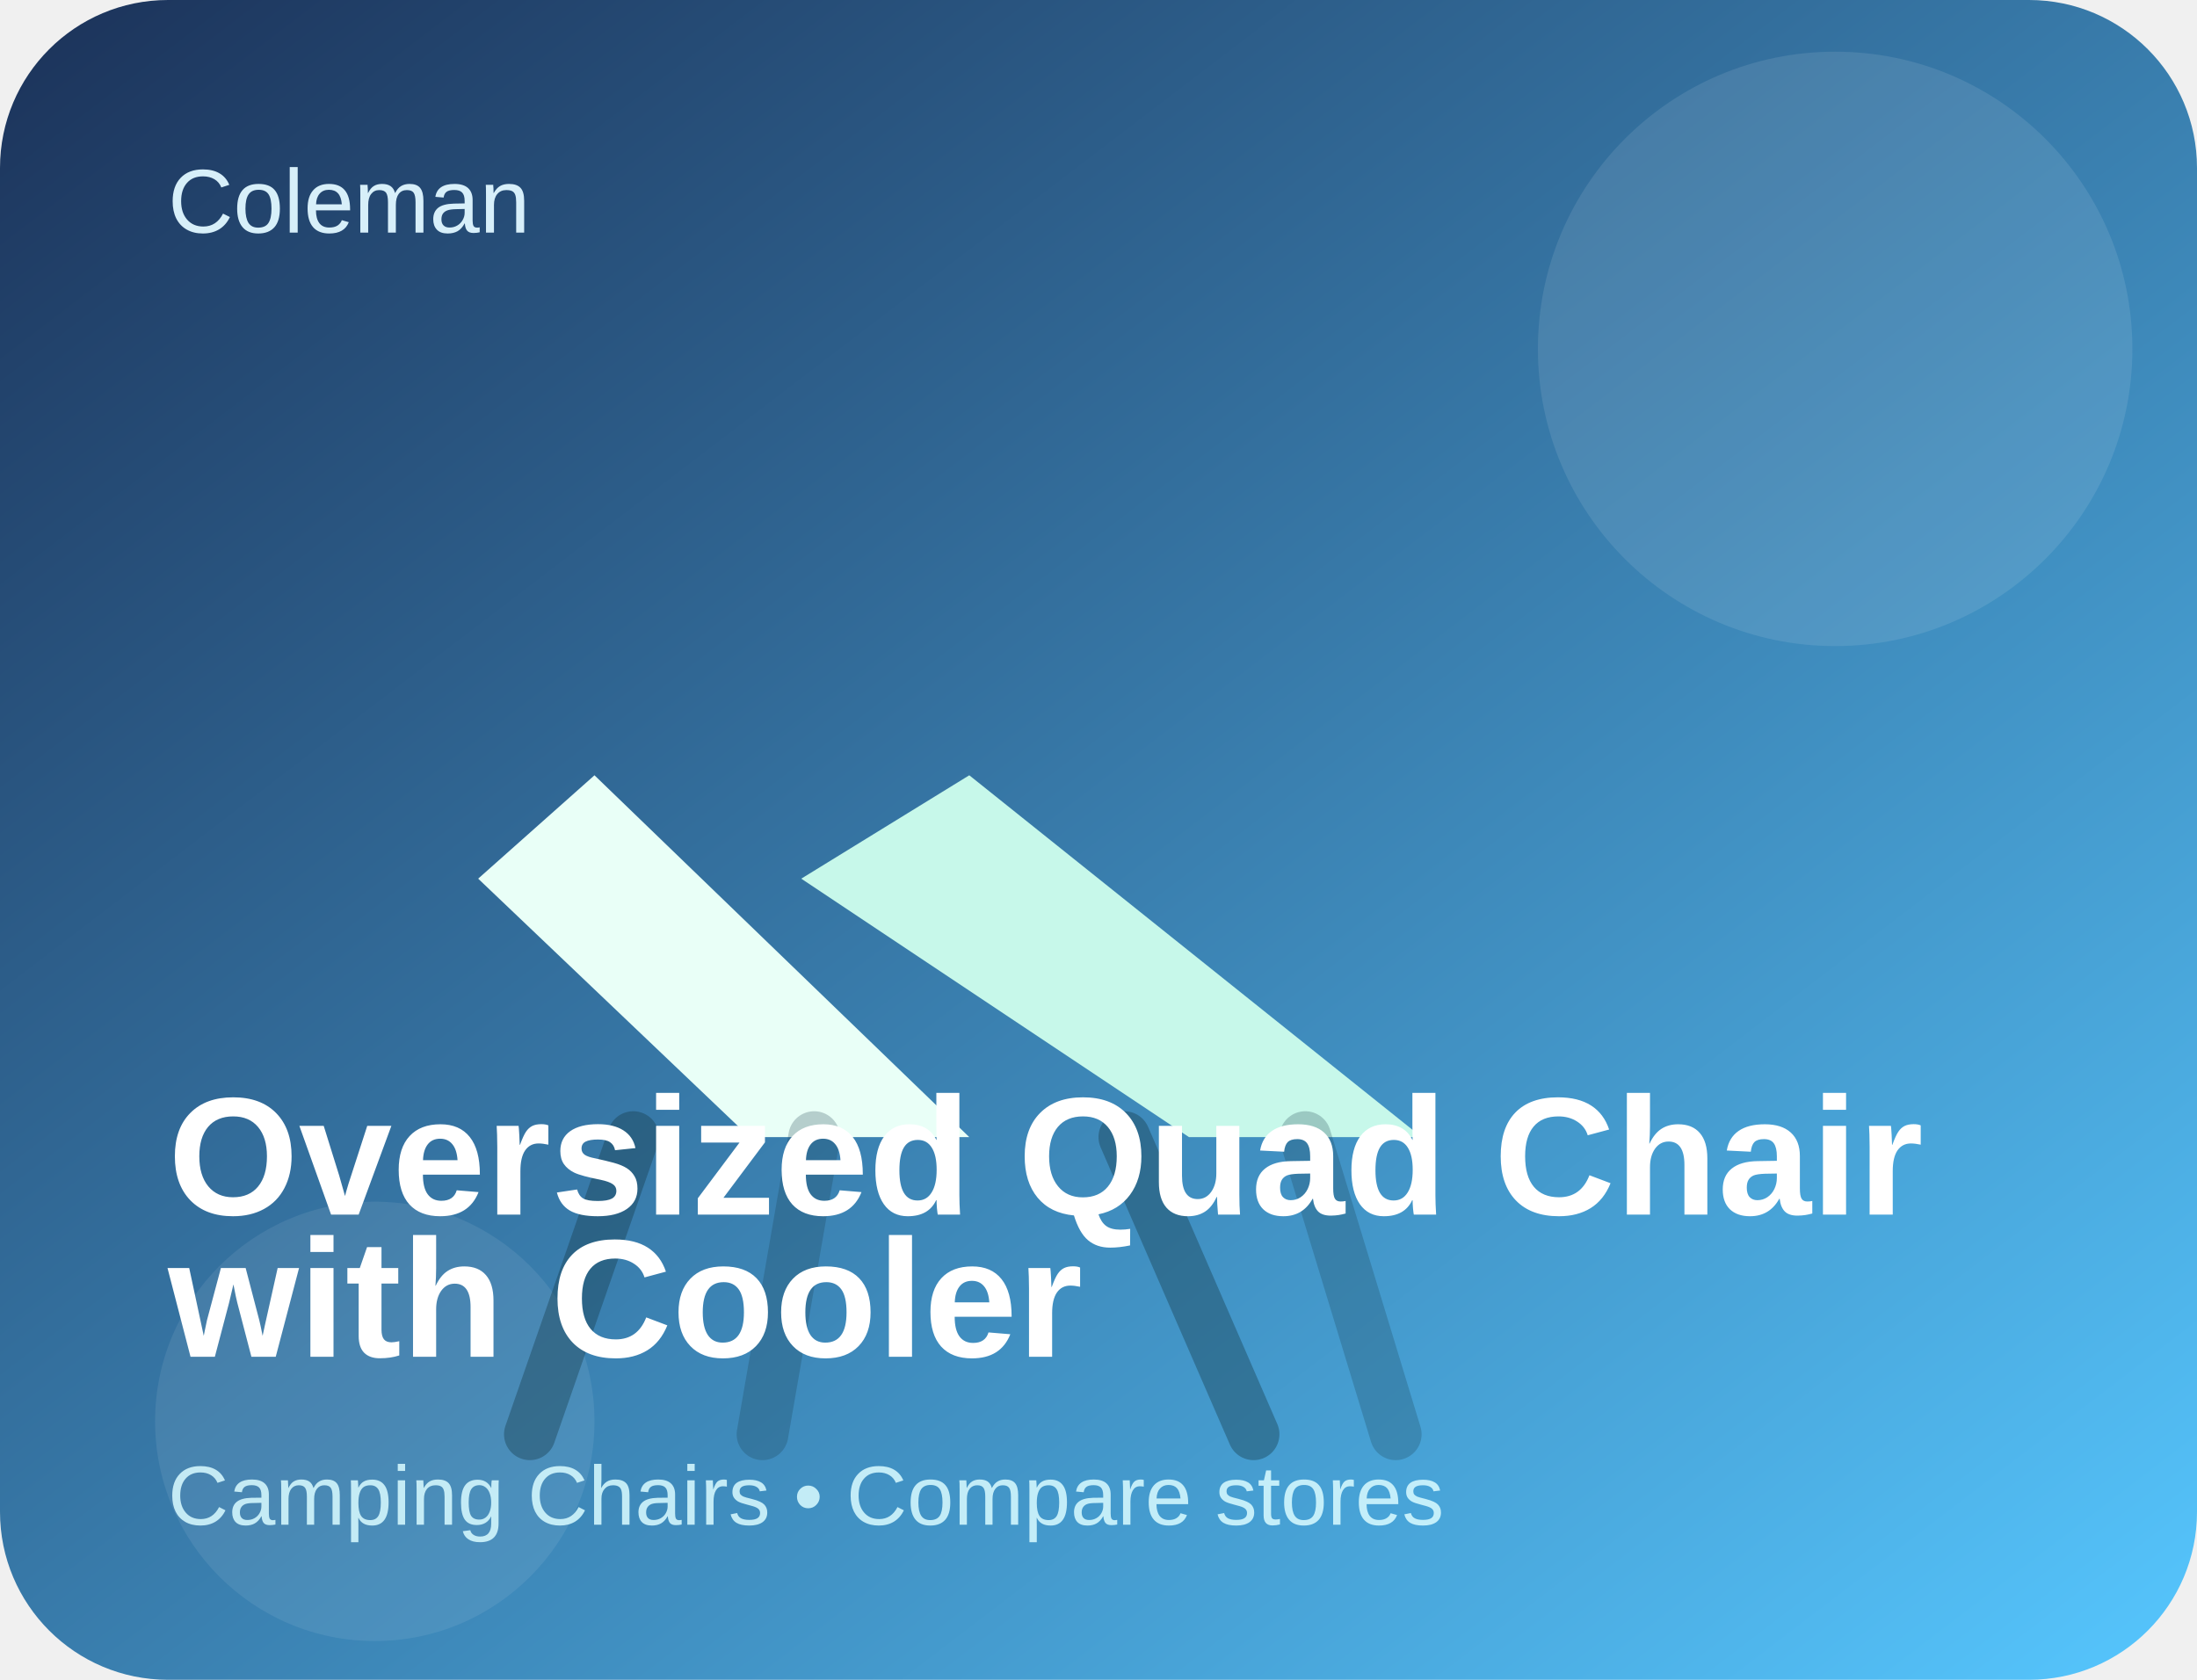
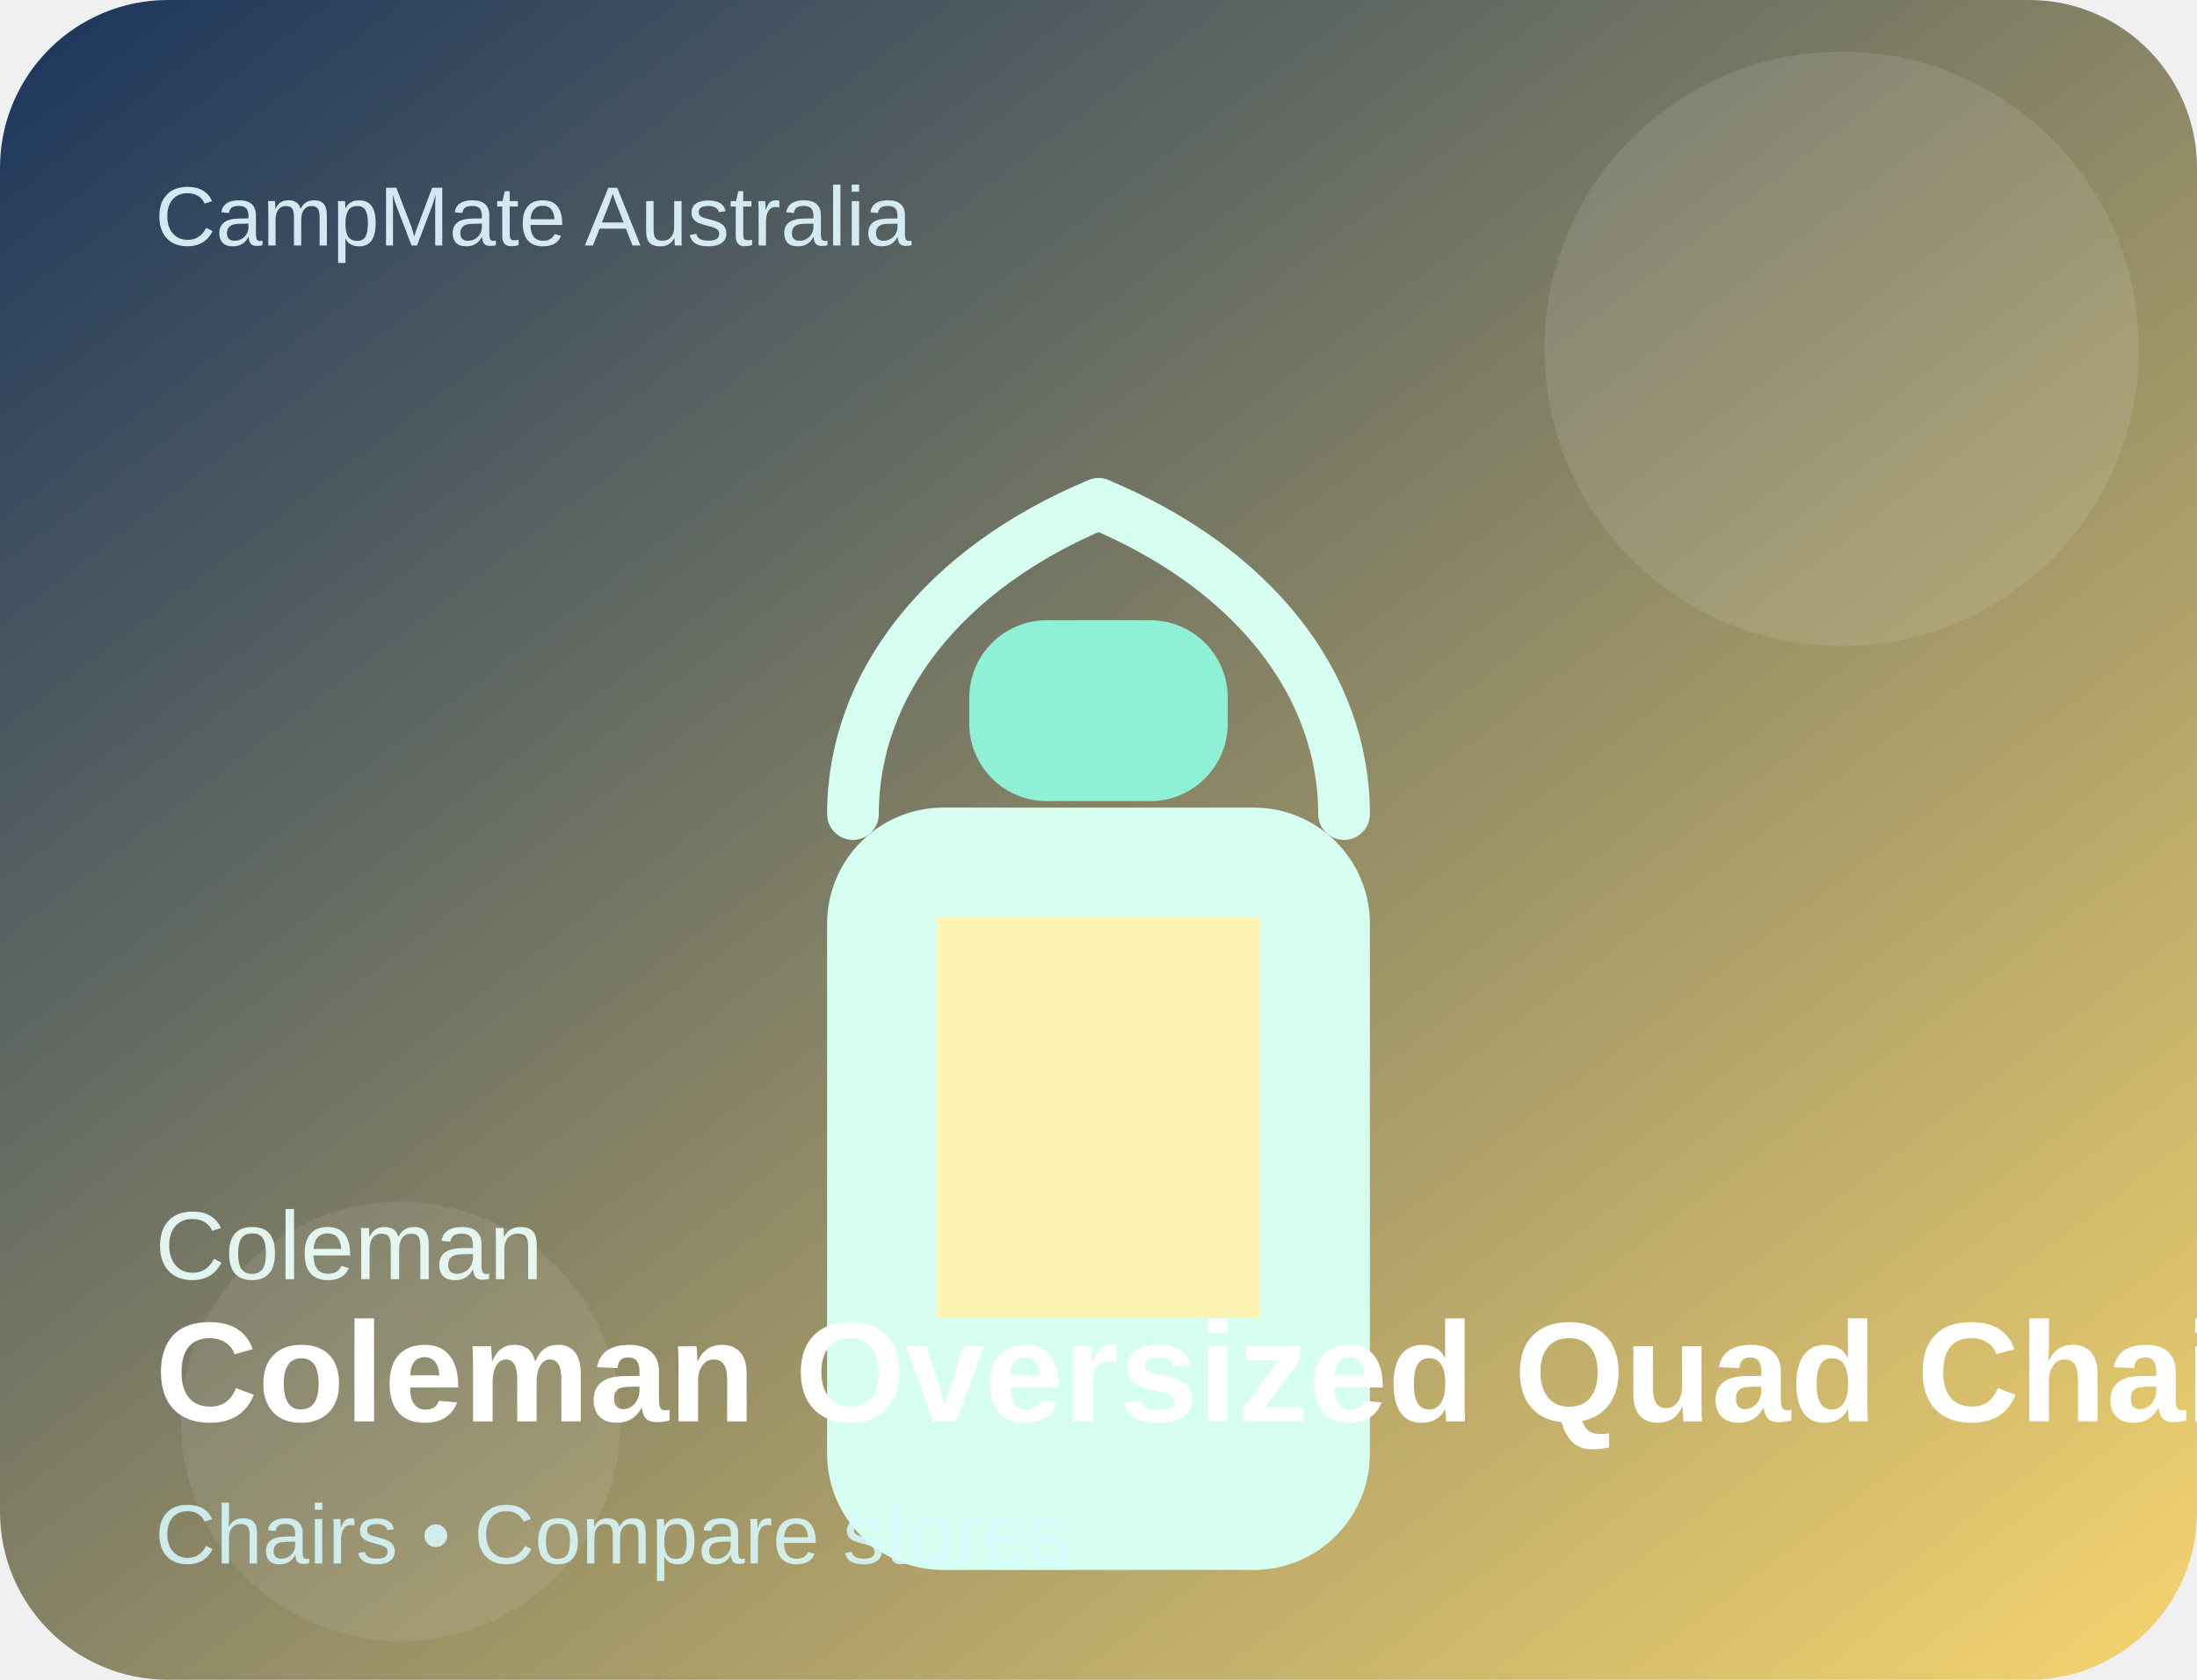
- <svg xmlns="http://www.w3.org/2000/svg" viewBox="0 0 340 260" role="img" aria-label="Oversized Quad Chair with Cooler">
+ <svg xmlns="http://www.w3.org/2000/svg" viewBox="0 0 340 260" role="img" aria-label="Coleman Oversized Quad Chair with Cooler">
  <defs>
    <linearGradient id="g" x1="0" y1="0" x2="1" y2="1">
-       <stop offset="0%" stop-color="#1b3158" />
-       <stop offset="100%" stop-color="#56c7ff" />
+       <stop offset="0%" stop-color="#19345c" />
+       <stop offset="100%" stop-color="#f7d56f" />
    </linearGradient>
  </defs>
  <rect width="340" height="260" rx="26" fill="url(#g)" />
-   <circle cx="284" cy="54" r="46" fill="#ffffff" opacity="0.10" />
-   <circle cx="58" cy="220" r="34" fill="#ffffff" opacity="0.08" />
-   <path d="M92 120 L150 176 L116 176 L74 136 Z" fill="#e9fff7" />
-   <path d="M150 120 L220 176 L184 176 L124 136 Z" fill="#c7f8ea" />
-   <path d="M98 176 L82 222" stroke="#163b4b" stroke-width="8" stroke-linecap="round" opacity="0.4" />
-   <path d="M174 176 L194 222" stroke="#163b4b" stroke-width="8" stroke-linecap="round" opacity="0.4" />
-   <path d="M126 176 L118 222" stroke="#163b4b" stroke-width="8" stroke-linecap="round" opacity="0.25" />
-   <path d="M202 176 L216 222" stroke="#163b4b" stroke-width="8" stroke-linecap="round" opacity="0.25" />
-   <text x="26" y="36" font-family="Arial, Helvetica, sans-serif" font-size="14" fill="#dff6ff" opacity="0.96">Coleman</text>
-   <text x="26" y="188" font-family="Arial, Helvetica, sans-serif" font-size="26" font-weight="700" fill="#ffffff">Oversized Quad Chair</text>
-   <text x="26" y="210" font-family="Arial, Helvetica, sans-serif" font-size="26" font-weight="700" fill="#ffffff">with Cooler</text>
-   <text x="26" y="236" font-family="Arial, Helvetica, sans-serif" font-size="13" fill="#d8faff" opacity="0.86">Camping Chairs • Compare stores</text>
+   <circle cx="285" cy="54" r="46" fill="#ffffff" opacity="0.10" />
+   <circle cx="62" cy="220" r="34" fill="#ffffff" opacity="0.08" />
+   <rect x="128" y="125" width="84" height="118" rx="18" fill="#d7fff1" />
+   <rect x="150" y="96" width="40" height="28" rx="12" fill="#8ef0d5" />
+   <path d="M145 142 h50 v62 h-50z" fill="#fff3b0" opacity="0.95" />
+   <path d="M170 78 c-24 10-38 28-38 48" stroke="#d7fff1" stroke-width="8" fill="none" stroke-linecap="round" />
+   <path d="M170 78 c24 10 38 28 38 48" stroke="#d7fff1" stroke-width="8" fill="none" stroke-linecap="round" />
+   <text x="24" y="38" font-family="Arial, Helvetica, sans-serif" font-size="13" fill="#dff6ff" opacity="0.92">CampMate Australia</text>
+   <text x="24" y="198" font-family="Arial, Helvetica, sans-serif" font-size="15" fill="#ecfffb" opacity="0.92">Coleman</text>
+   <text x="24" y="220" font-family="Arial, Helvetica, sans-serif" font-size="22" font-weight="700" fill="#ffffff">Coleman Oversized Quad Chair with Cooler</text>
+   <text x="24" y="242" font-family="Arial, Helvetica, sans-serif" font-size="13" fill="#d8faff" opacity="0.86">Chairs • Compare stores</text>
</svg>
